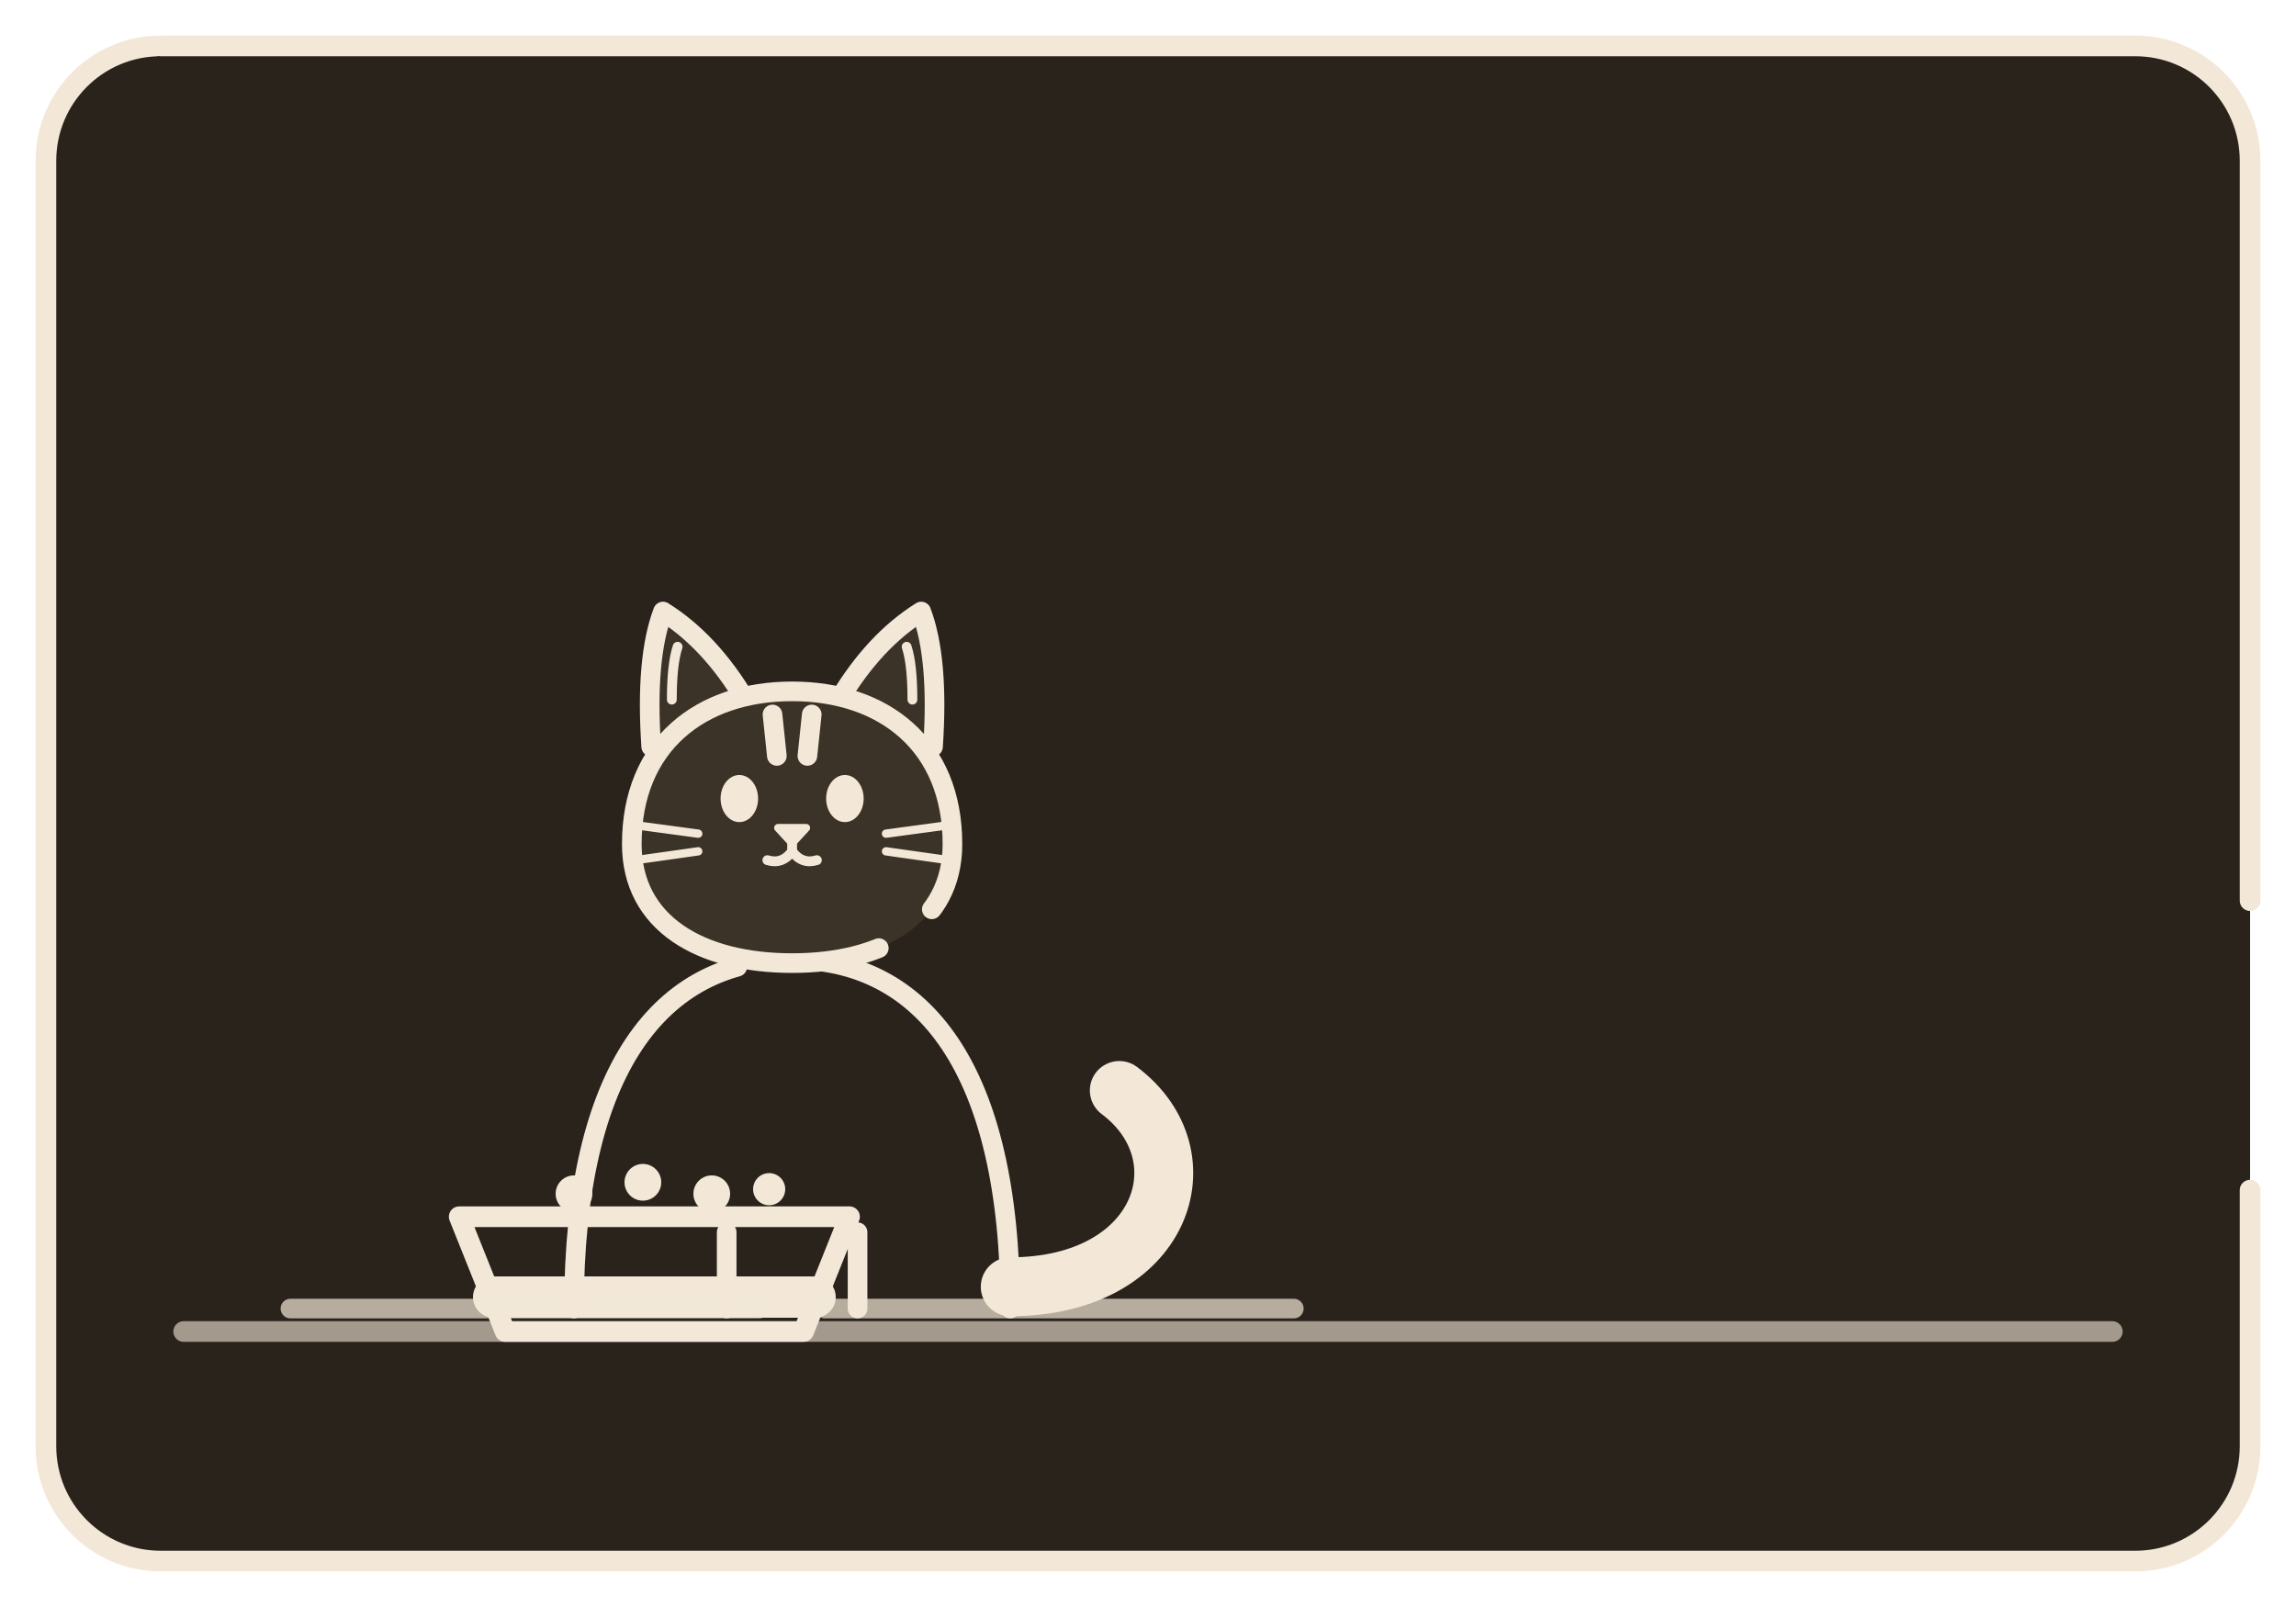
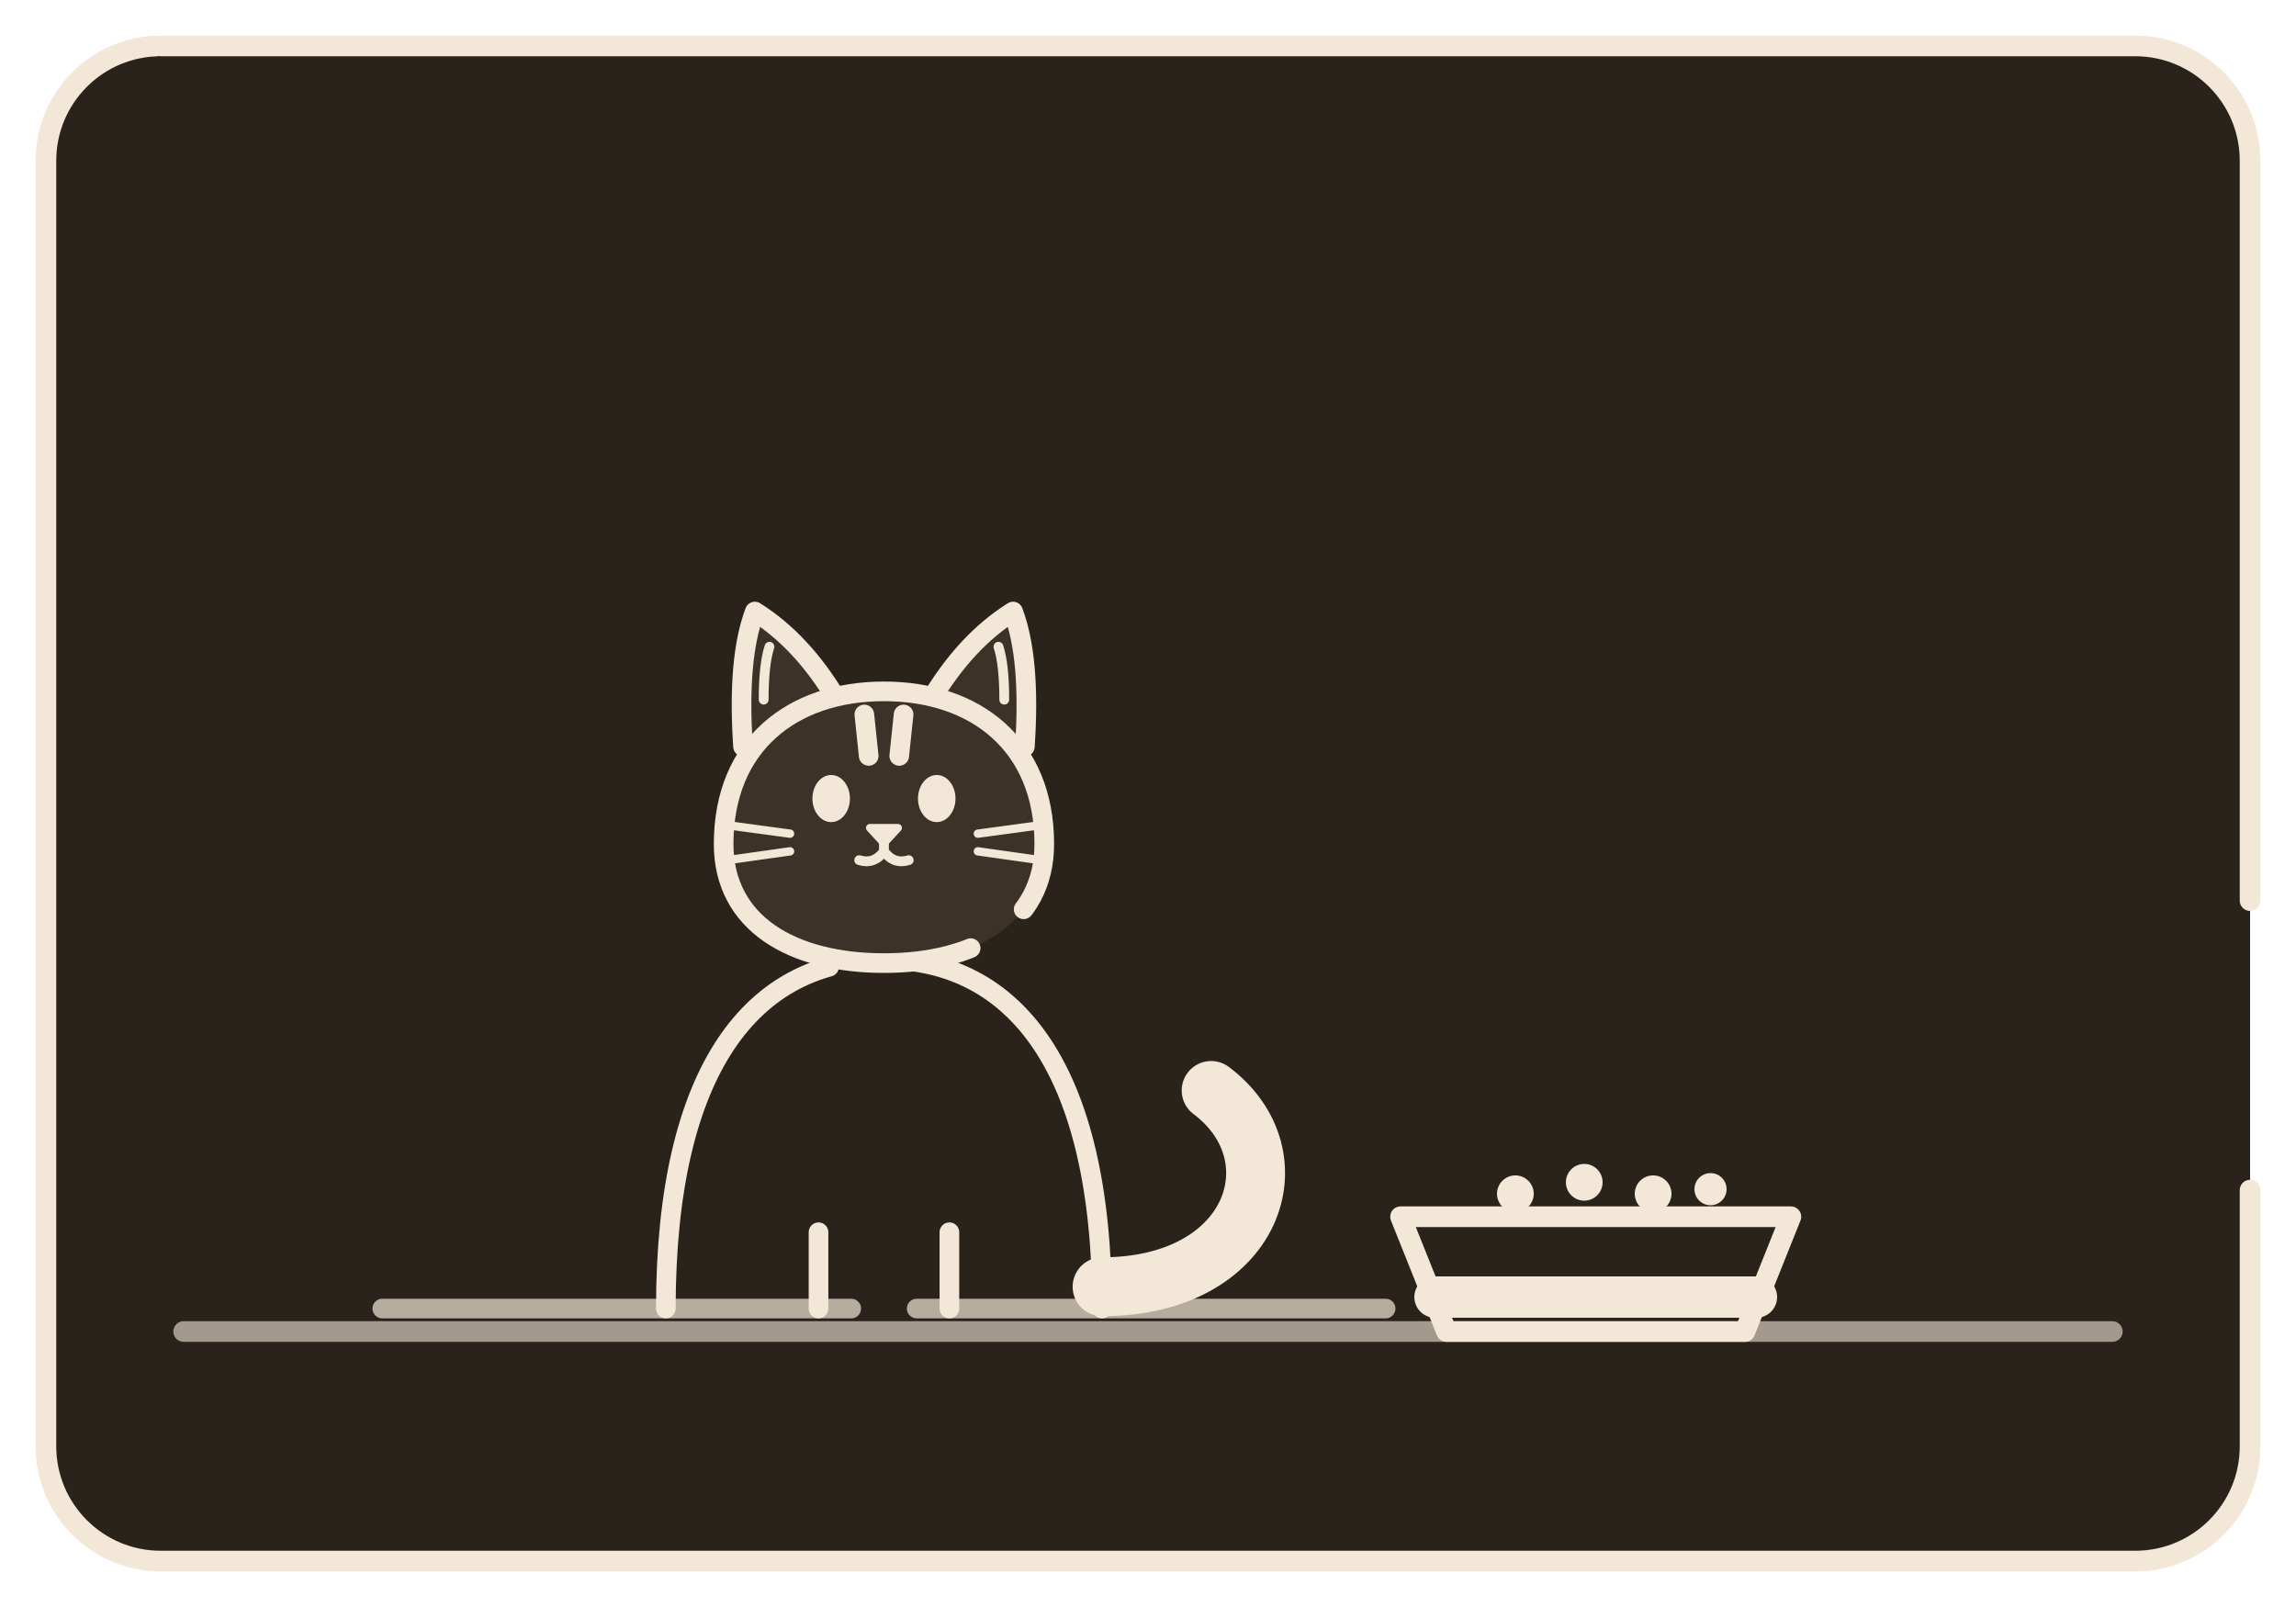
<svg xmlns="http://www.w3.org/2000/svg" viewBox="0 0 200 140" role="img" aria-label="絵日記：meal">
  <rect x="4" y="4" width="192" height="132" rx="10" fill="#2A231B" />
  <rect x="4" y="4" width="192" height="132" rx="10" fill="none" stroke="#F3E8D8" stroke-width="1.8" stroke-linecap="round" stroke-linejoin="round" stroke-dasharray="252.17 25.22 353.04" />
  <path d="M16 116 H184" fill="none" stroke="#F3E8D8" stroke-width="1.8" stroke-linecap="round" stroke-linejoin="round" stroke-opacity=".6" />
-   <g transform="translate(-96 -84)">
+   <g transform="translate(-14 -84)">
    <path d="M136 190 H170 L166 200 H140 Z" fill="#2A231B" stroke="#F3E8D8" stroke-width="1.8" stroke-linecap="round" stroke-linejoin="round" />
    <path d="M139 197 H167" stroke="#F3E8D8" stroke-width="3.6" stroke-linecap="round" />
    <circle cx="146" cy="188" r="1.6" fill="#F3E8D8" />
    <circle cx="152" cy="187" r="1.6" fill="#F3E8D8" />
    <circle cx="158" cy="188" r="1.6" fill="#F3E8D8" />
    <circle cx="163" cy="187.6" r="1.4" fill="#F3E8D8" />
  </g>
-   <g transform="translate(12 38) scale(0.95)">
+   <g transform="translate(20 38) scale(0.95)">
    <path d="M14 80 H57 M63 80 H106" fill="none" stroke="#F3E8D8" stroke-width="1.8" stroke-linecap="round" stroke-linejoin="round" stroke-opacity=".7" />
    <path d="M40 80 C40 58 48 48 60 48 C72 48 80 58 80 80" fill="none" stroke="#F3E8D8" stroke-width="1.8" stroke-linecap="round" stroke-linejoin="round" stroke-dasharray="37.3 5.09 42.39" />
    <path d="M54 80 v-7 M66 80 v-7" fill="none" stroke="#F3E8D8" stroke-width="1.8" stroke-linecap="round" stroke-linejoin="round" />
    <g id="tail">
      <path d="M80 78 C94 78 98 66 90 60" fill="none" stroke="#F3E8D8" stroke-width="5.4" stroke-linecap="round" />
    </g>
    <g id="head">
      <path d="M47.08 28.47 Q46.53 20.39 48.16 16.08 Q52.47 18.77 55.69 24.16" fill="#3B3228" stroke="#F3E8D8" stroke-width="1.8" stroke-linecap="round" stroke-linejoin="round" />
      <path d="M72.92 28.47 Q73.47 20.39 71.84 16.08 Q67.53 18.77 64.31 24.16" fill="#3B3228" stroke="#F3E8D8" stroke-width="1.8" stroke-linecap="round" stroke-linejoin="round" />
      <path d="M48.97 24.16 Q48.97 20.92 49.5 19.31 M71.03 24.16 Q71.03 20.92 70.5 19.31" fill="none" stroke="#F3E8D8" stroke-width="0.9" stroke-linecap="round" />
      <path d="M45.3 37.4 C45.3 28.3 51.6 23.4 60 23.4 C68.4 23.4 74.7 28.3 74.7 37.4 C74.7 44.68 68.4 48.32 60 48.32 C51.6 48.32 45.3 44.68 45.3 37.4 Z" fill="#3B3228" />
      <path d="M58.2 25.52 l0.4 3.8 M61.8 25.52 l-0.4 3.8" fill="none" stroke="#F3E8D8" stroke-width="1.8" stroke-linecap="round" stroke-linejoin="round" />
      <path d="M45.3 37.4 C45.3 28.3 51.6 23.4 60 23.4 C68.4 23.4 74.7 28.3 74.7 37.4 C74.7 44.68 68.4 48.32 60 48.32 C51.6 48.32 45.3 44.68 45.3 37.4 Z" fill="none" stroke="#F3E8D8" stroke-width="1.8" stroke-linecap="round" stroke-linejoin="round" stroke-dasharray="52.24 6.1 28.73" />
      <g id="eyes">
        <ellipse cx="55.16" cy="33.23" rx="1.72" ry="2.16" fill="#F3E8D8" />
        <ellipse cx="64.84" cy="33.23" rx="1.72" ry="2.16" fill="#F3E8D8" />
      </g>
      <path d="M58.71 35.92 H61.29 L60 37.32 Z" fill="#F3E8D8" stroke="#F3E8D8" stroke-width="0.72" stroke-linejoin="round" />
      <path d="M60 37.32 V38.07 M60 38.07 q-0.91 1.23 -2.27 0.81 M60 38.07 q0.91 1.23 2.27 0.81" fill="none" stroke="#F3E8D8" stroke-width="0.9" stroke-linecap="round" stroke-linejoin="round" />
      <path d="M51.39 36.45 L45.47 35.65 M51.39 38.07 L45.73 38.87 M68.61 36.45 L74.53 35.65 M68.61 38.07 L74.27 38.87" fill="none" stroke="#F3E8D8" stroke-width="0.765" stroke-linecap="round" />
    </g>
  </g>
</svg>
